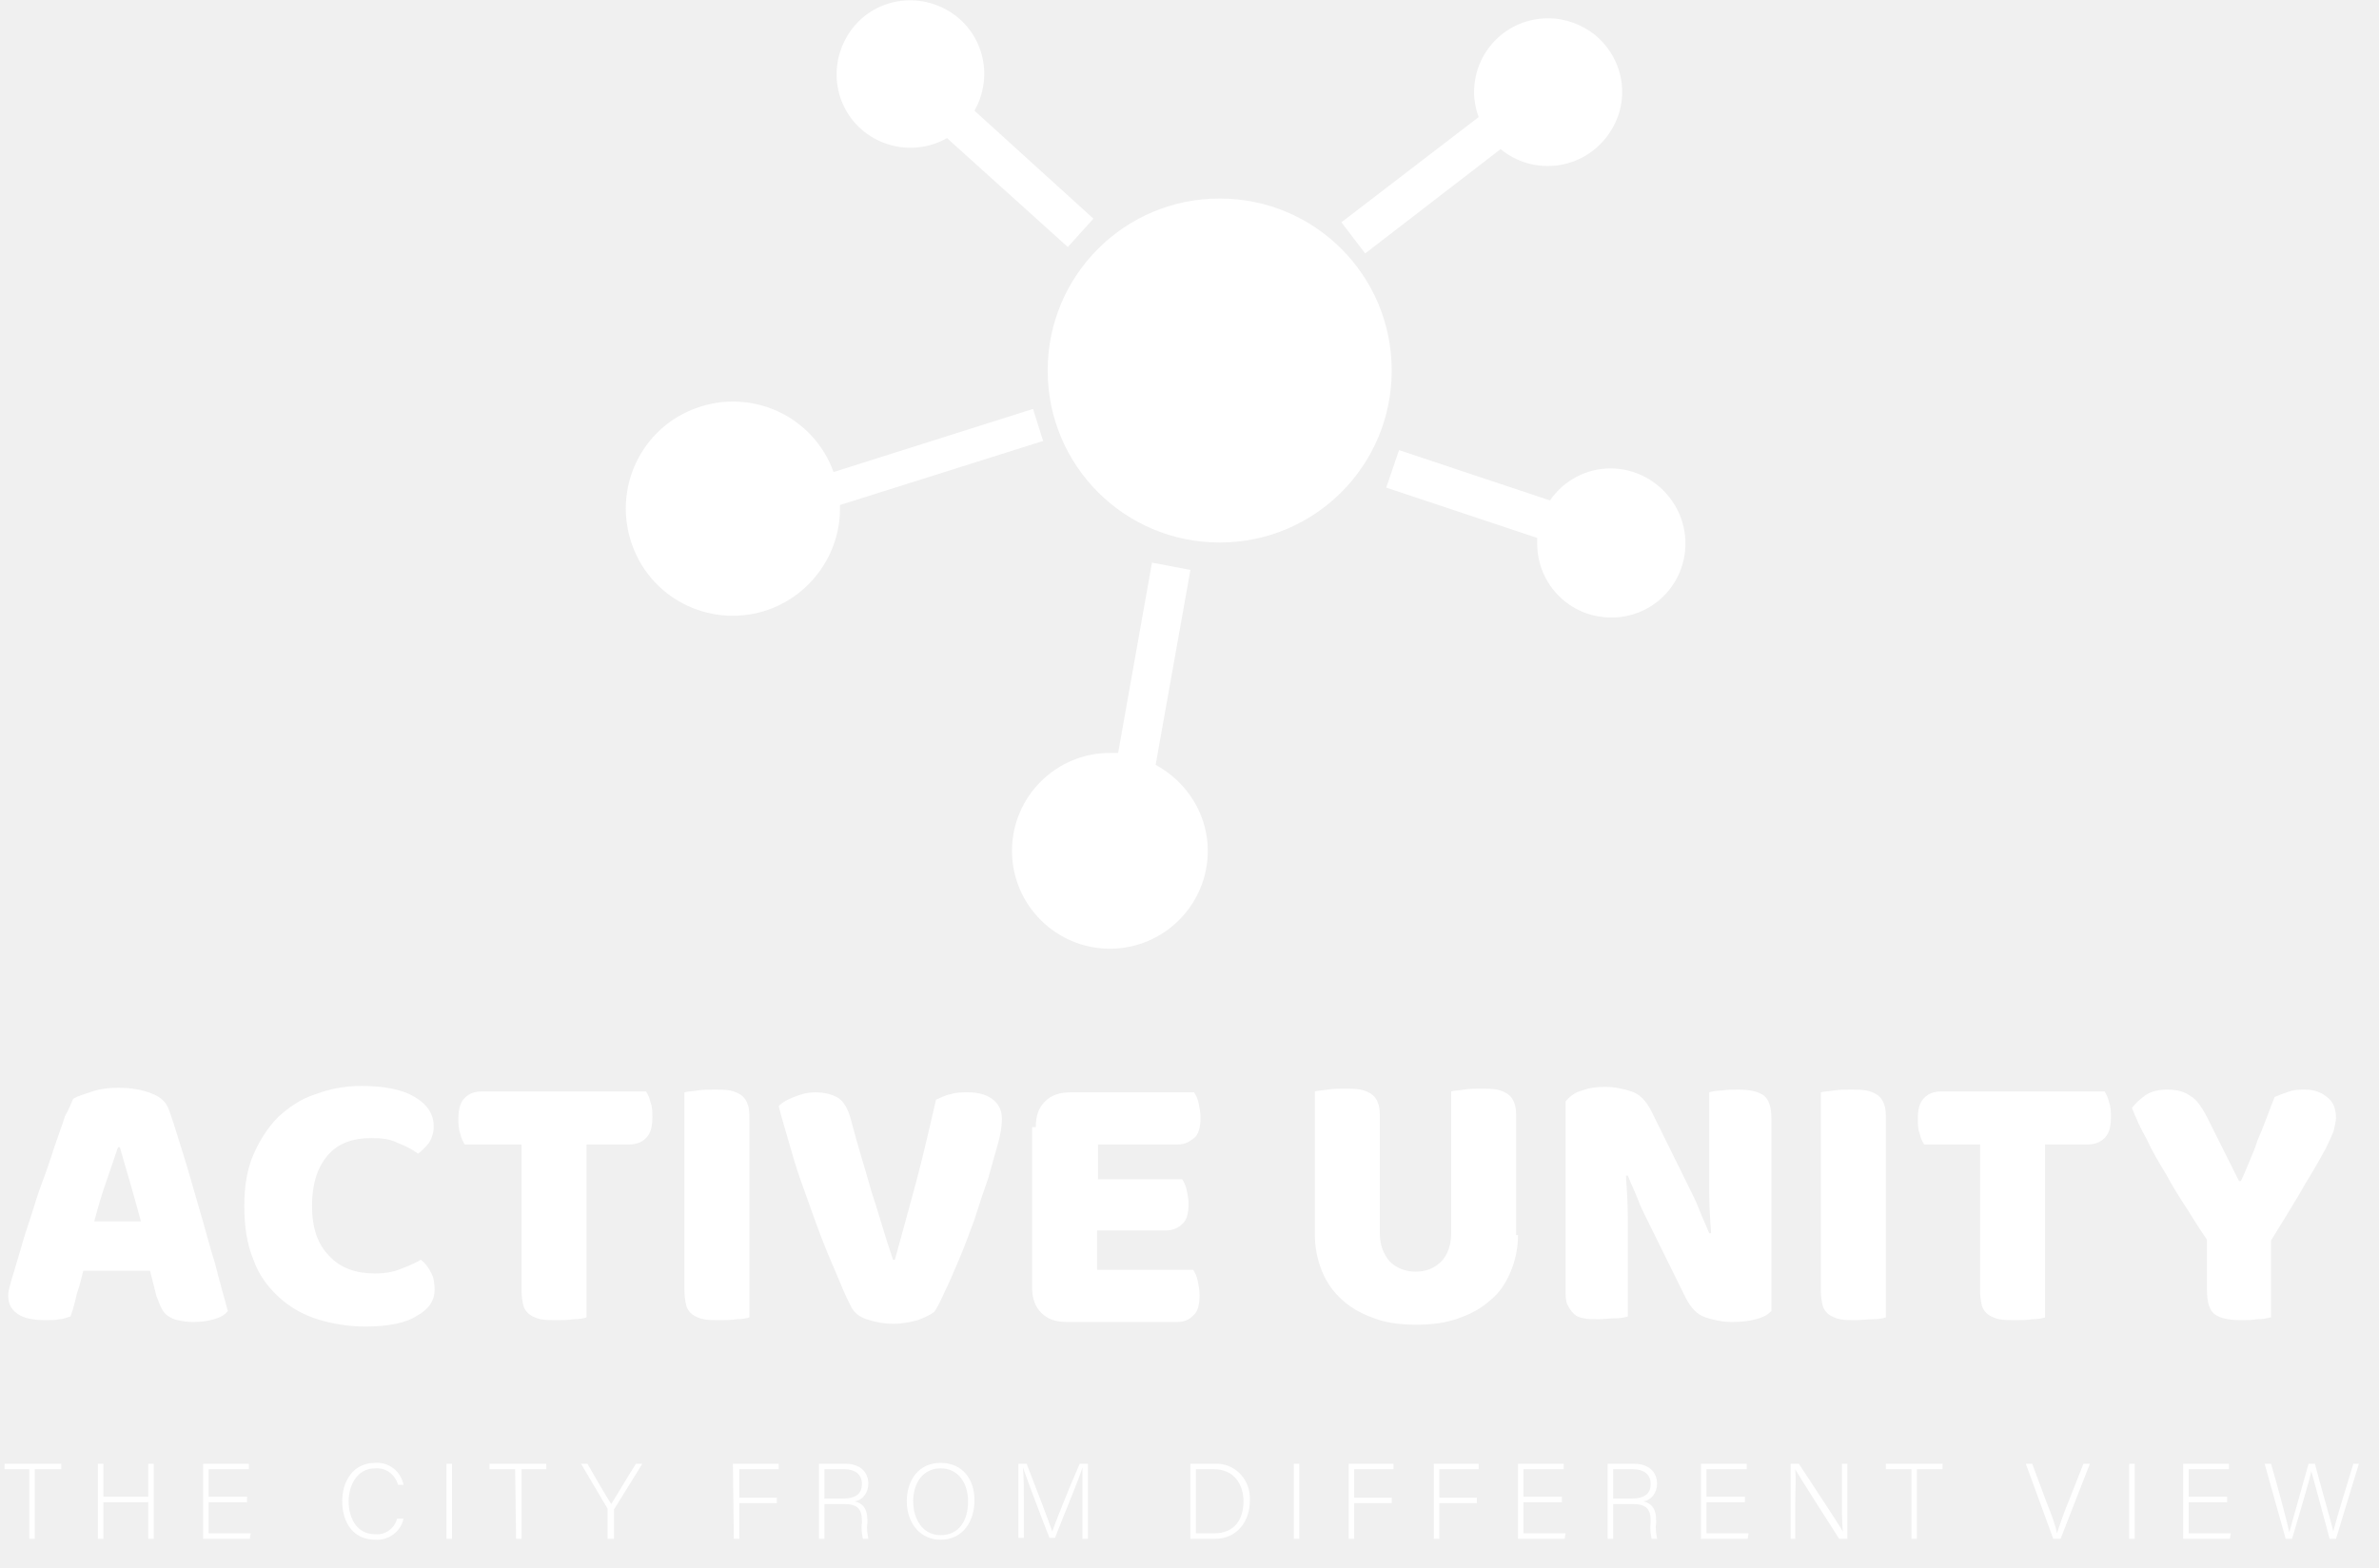
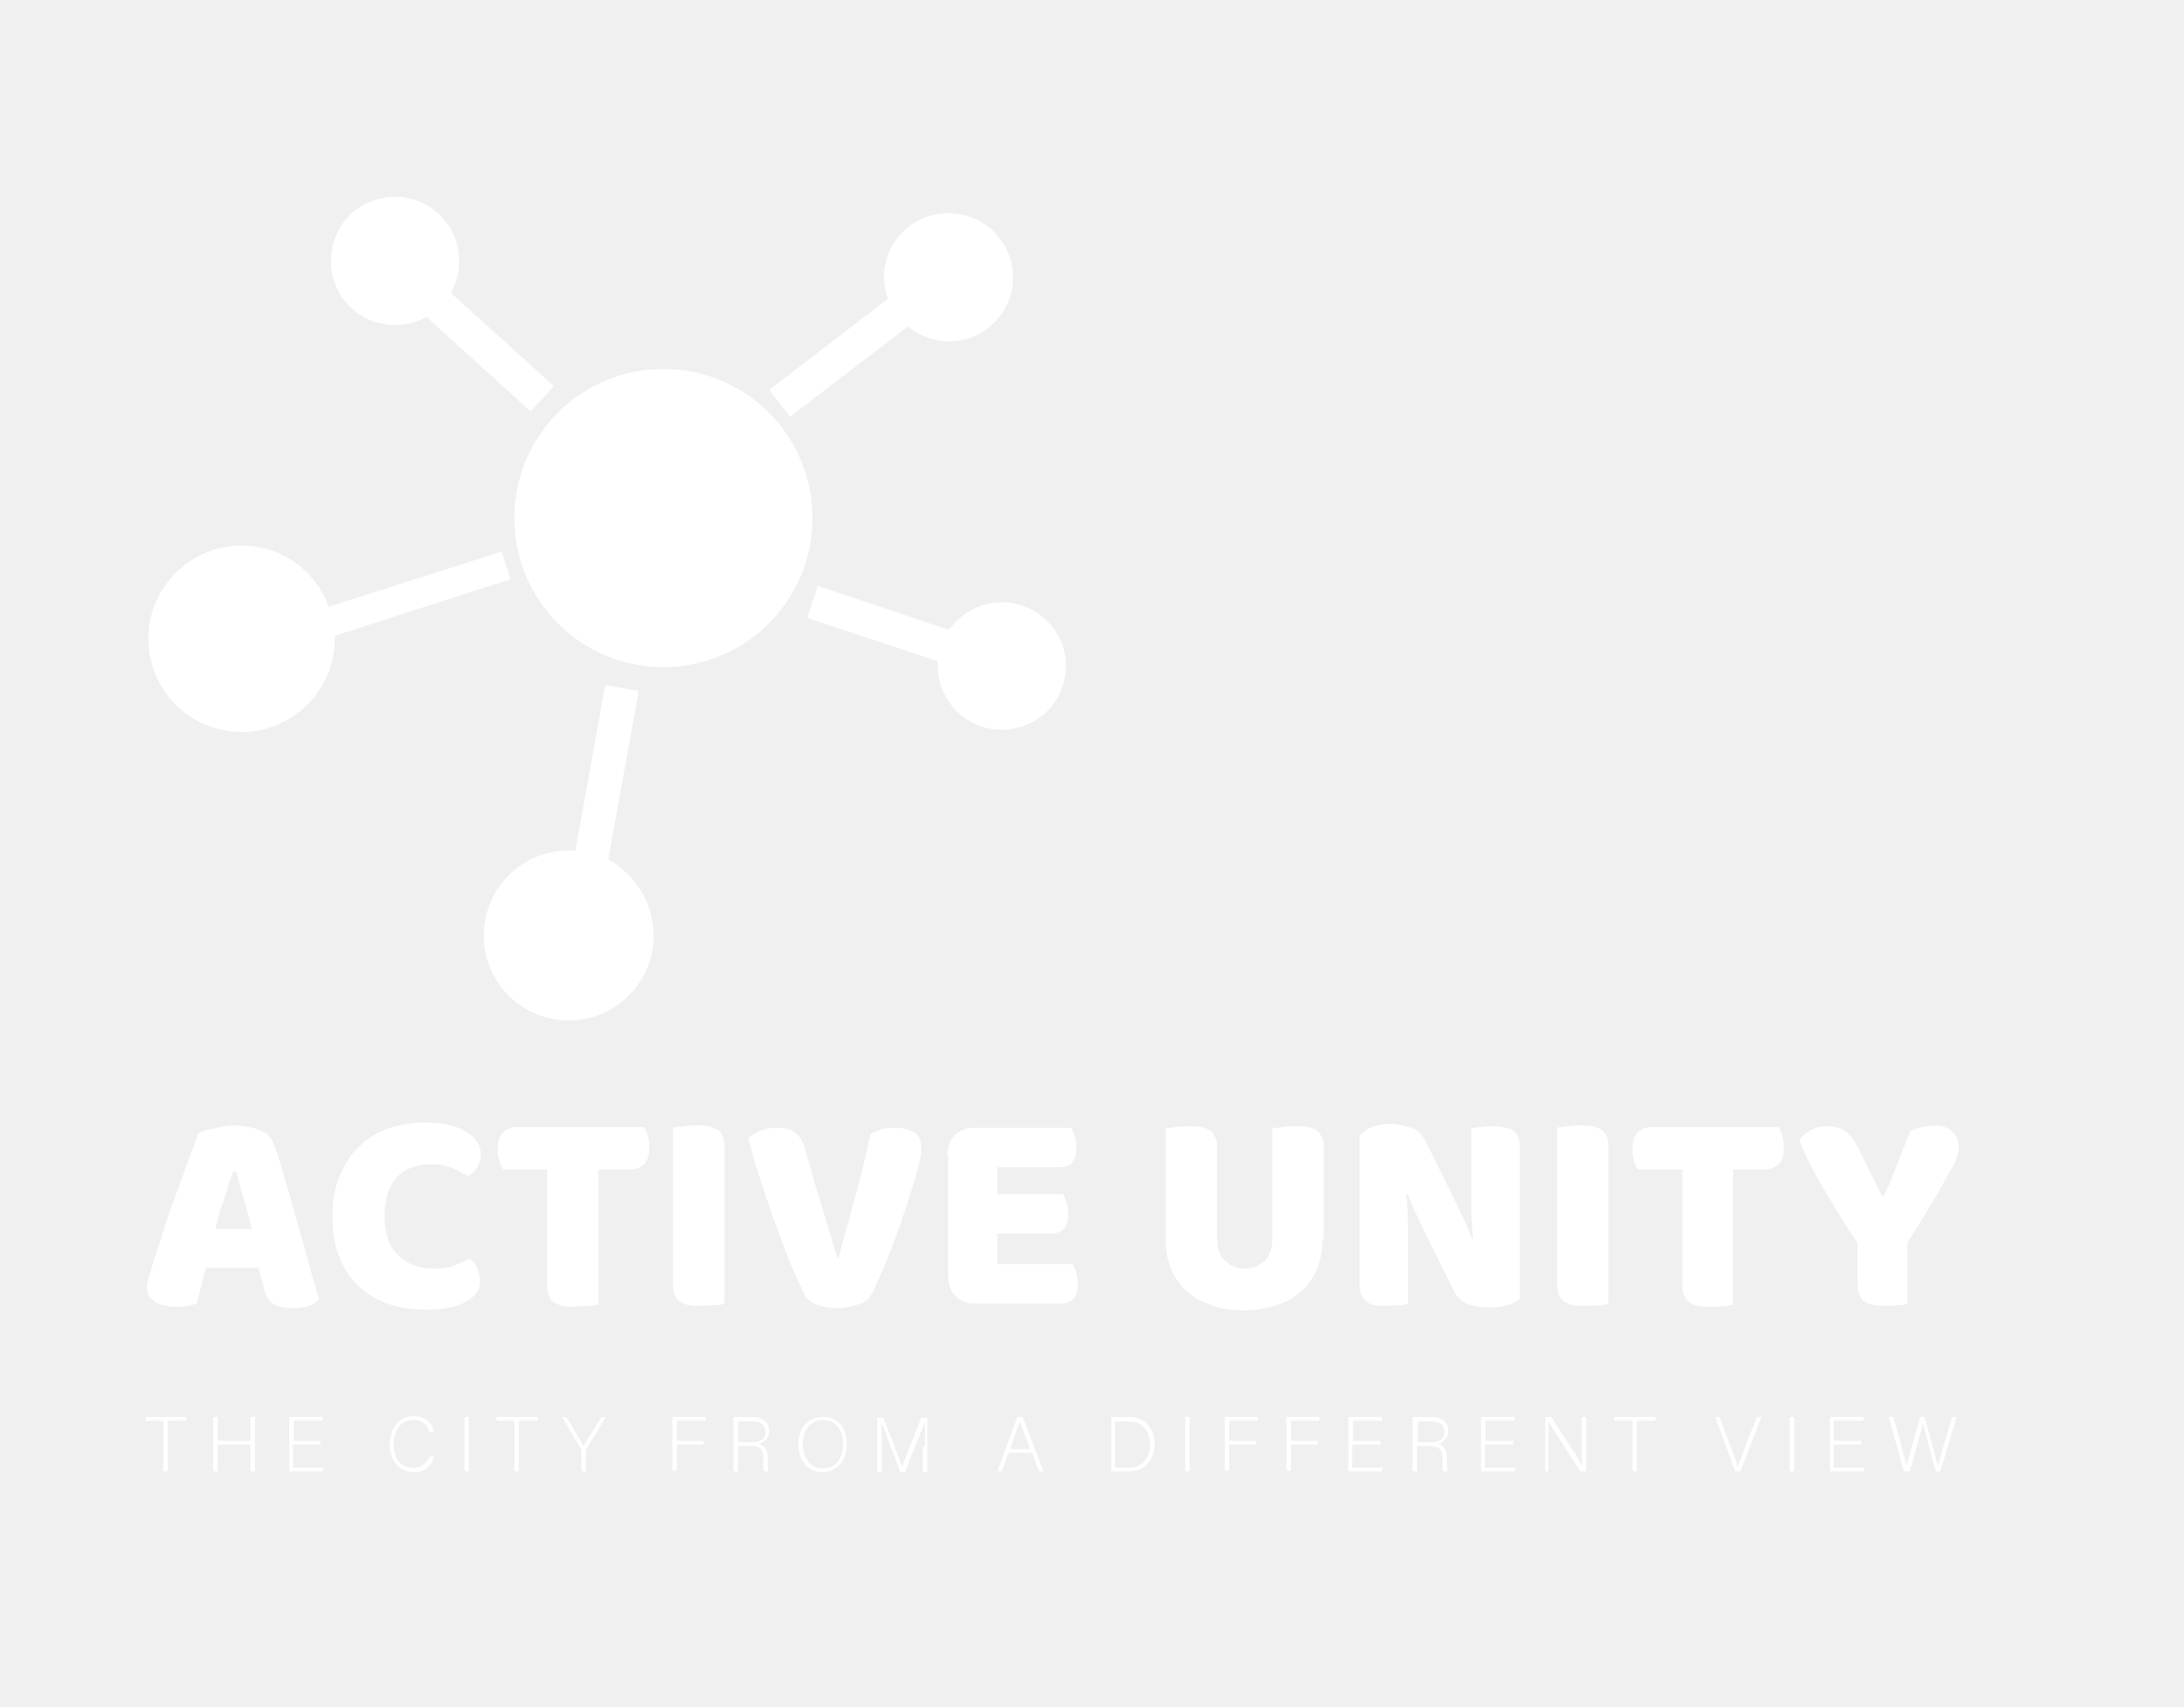
- <svg xmlns="http://www.w3.org/2000/svg" version="1.1" id="Group_3" x="0px" y="0px" viewBox="0 0 260 171.3" style="enable-background:new 0 0 260 171.3;" xml:space="preserve">
+ <svg xmlns="http://www.w3.org/2000/svg" version="1.1" id="Layer_1" x="0px" y="0px" viewBox="0 0 293 229" style="enable-background:new 0 0 293 229;" xml:space="preserve">
  <style type="text/css">
	.st0{fill:#FFFFFF;}
- 	.st1{enable-background:new    ;}
</style>
  <g>
-     <g id="Group_2">
-       <path id="Path_2" class="st0" d="M152.1,40.5c0,10.4-8.4,18.8-18.8,18.8s-18.8-8.4-18.8-18.8s8.4-18.8,18.8-18.8l0,0    C143.7,21.7,152.1,30.1,152.1,40.5" />
-       <path id="Path_3" class="st0" d="M176,51.2c-2.6,0-5.1,1.3-6.6,3.5l-16.5-5.5l-1.4,4.1l16.5,5.5c0,0.2,0,0.4,0,0.6    c0,4.5,3.6,8.1,8.1,8.1s8.1-3.6,8.1-8.1S180.5,51.2,176,51.2C176,51.2,176,51.2,176,51.2" />
-       <path id="Path_4" class="st0" d="M126.3,83.6l3.8-21.3l-4.2-0.8l-3.7,20.8c-0.3,0-0.6,0-0.9,0c-5.9,0-10.7,4.8-10.7,10.7    c0,5.9,4.8,10.7,10.7,10.7c5.9,0,10.7-4.8,10.7-10.7C132,89.1,129.8,85.5,126.3,83.6" />
-       <path id="Path_5" class="st0" d="M119.5,23.9l-13-11.8c2.2-3.9,0.9-8.8-3-11s-8.8-0.9-11,3s-0.9,8.8,3,11c2.5,1.4,5.5,1.4,8,0    l13.2,11.9L119.5,23.9z" />
-       <path id="Path_6" class="st0" d="M169.2,2c-4.5,0-8.1,3.6-8.1,8.1c0,0.9,0.2,1.9,0.5,2.7l-15,11.5l2.6,3.4l14.8-11.4    c3.4,2.8,8.5,2.4,11.4-1.1s2.4-8.5-1.1-11.4C172.9,2.7,171.1,2,169.2,2" />
-       <path id="Path_7" class="st0" d="M114,48.2l-1.1-3.5l-21.8,6.9c-2.2-6.1-8.9-9.2-15-7s-9.2,8.9-7,15s8.9,9.2,15,7    c4.6-1.7,7.7-6.1,7.7-11c0-0.1,0-0.3,0-0.4L114,48.2z" />
-       <g class="st1">
-         <path class="st0" d="M8,120.1c0.5-0.3,1.2-0.5,2.1-0.8s1.9-0.4,2.8-0.4c1.4,0,2.6,0.2,3.6,0.6c1.1,0.4,1.7,1,2,1.9     c0.5,1.4,1,3.1,1.6,5c0.6,1.9,1.1,3.8,1.7,5.8c0.6,2,1.1,4,1.7,5.9c0.5,2,1,3.7,1.4,5.2c-0.3,0.4-0.8,0.7-1.5,0.9     c-0.7,0.2-1.4,0.3-2.3,0.3c-0.7,0-1.2-0.1-1.7-0.2c-0.5-0.1-0.8-0.3-1.1-0.5c-0.3-0.2-0.5-0.5-0.7-0.9c-0.2-0.4-0.3-0.8-0.5-1.2     l-0.7-2.8H9.1c-0.2,0.8-0.4,1.7-0.7,2.5c-0.2,0.9-0.4,1.7-0.7,2.5c-0.4,0.1-0.8,0.3-1.2,0.3c-0.4,0.1-0.9,0.1-1.5,0.1     c-1.4,0-2.4-0.2-3.1-0.7s-1-1.1-1-2c0-0.4,0.1-0.8,0.2-1.1c0.1-0.4,0.2-0.8,0.4-1.4c0.2-0.7,0.5-1.7,0.8-2.7     c0.3-1.1,0.7-2.3,1.1-3.5c0.4-1.3,0.8-2.6,1.3-3.9c0.5-1.3,0.9-2.6,1.3-3.8c0.4-1.2,0.8-2.2,1.1-3.2C7.5,121.3,7.8,120.6,8,120.1     z M12.9,125.4c-0.4,1.1-0.8,2.4-1.3,3.8c-0.5,1.4-0.9,2.8-1.3,4.3h5.1c-0.4-1.5-0.8-2.9-1.2-4.3c-0.4-1.4-0.8-2.7-1.1-3.8H12.9z" />
-       </g>
-       <g class="st1">
-         <path class="st0" d="M40.6,124.4c-2.1,0-3.7,0.6-4.8,1.9c-1.1,1.3-1.7,3.1-1.7,5.5c0,2.4,0.6,4.2,1.9,5.5c1.2,1.3,2.9,1.9,5,1.9     c1.1,0,2.1-0.2,2.8-0.5c0.8-0.3,1.5-0.6,2.2-1c0.5,0.4,0.8,0.8,1.1,1.4c0.3,0.5,0.4,1.2,0.4,1.9c0,1.1-0.6,2.1-1.9,2.8     c-1.2,0.8-3.1,1.2-5.7,1.2c-1.8,0-3.6-0.3-5.2-0.8c-1.6-0.5-3-1.3-4.2-2.4c-1.2-1.1-2.2-2.4-2.8-4.1c-0.7-1.7-1-3.6-1-5.9     c0-2.1,0.3-4,1-5.6c0.7-1.6,1.6-3,2.7-4.1c1.2-1.1,2.5-2,4.1-2.5c1.6-0.6,3.2-0.9,5-0.9c2.5,0,4.5,0.4,5.8,1.2     c1.4,0.8,2.1,1.9,2.1,3.2c0,0.7-0.2,1.3-0.5,1.8c-0.4,0.5-0.8,0.9-1.2,1.2c-0.7-0.5-1.5-0.9-2.3-1.2     C42.6,124.5,41.7,124.4,40.6,124.4z" />
-       </g>
-       <g class="st1">
-         <path class="st0" d="M50.8,125.1c-0.2-0.3-0.4-0.7-0.5-1.2c-0.2-0.5-0.2-1.1-0.2-1.6c0-1.1,0.2-1.8,0.7-2.3     c0.5-0.5,1.1-0.7,1.9-0.7h17.9c0.2,0.3,0.4,0.7,0.5,1.2c0.2,0.5,0.2,1.1,0.2,1.6c0,1.1-0.2,1.8-0.7,2.3c-0.5,0.5-1.1,0.7-1.9,0.7     h-4.6V144c-0.3,0.1-0.8,0.2-1.4,0.2c-0.6,0.1-1.3,0.1-1.9,0.1c-0.6,0-1.2,0-1.7-0.1c-0.5-0.1-0.9-0.3-1.2-0.5     c-0.3-0.2-0.6-0.6-0.7-1s-0.2-1-0.2-1.7v-15.9H50.8z" />
-         <path class="st0" d="M81.9,144c-0.3,0.1-0.8,0.2-1.4,0.2c-0.6,0.1-1.3,0.1-1.9,0.1c-0.6,0-1.2,0-1.7-0.1     c-0.5-0.1-0.9-0.3-1.2-0.5s-0.6-0.6-0.7-1s-0.2-1-0.2-1.7v-21.6c0.3-0.1,0.8-0.1,1.4-0.2c0.7-0.1,1.3-0.1,1.9-0.1     c0.6,0,1.2,0,1.7,0.1c0.5,0.1,0.9,0.3,1.2,0.5c0.3,0.2,0.6,0.6,0.7,1c0.2,0.4,0.2,1,0.2,1.7V144z" />
-         <path class="st0" d="M102.1,143.4c-0.4,0.3-1,0.6-1.8,0.9c-0.8,0.2-1.7,0.4-2.6,0.4c-1.1,0-2.1-0.2-3-0.5s-1.4-0.8-1.7-1.4     c-0.3-0.6-0.7-1.4-1.1-2.4c-0.4-1-0.9-2.1-1.4-3.3c-0.5-1.2-1-2.5-1.5-3.9c-0.5-1.4-1-2.8-1.5-4.2c-0.5-1.4-0.9-2.8-1.3-4.2     c-0.4-1.4-0.8-2.7-1.1-3.9c0.4-0.4,0.9-0.7,1.7-1c0.7-0.3,1.5-0.5,2.3-0.5c1,0,1.8,0.2,2.5,0.6c0.6,0.4,1.1,1.2,1.4,2.4     c0.7,2.7,1.5,5.2,2.2,7.7c0.8,2.4,1.5,5,2.4,7.6h0.2c0.7-2.6,1.5-5.4,2.3-8.4c0.8-3,1.5-6.1,2.2-9.1c0.5-0.2,1-0.5,1.6-0.6     c0.6-0.2,1.2-0.2,1.9-0.2c1,0,1.9,0.2,2.6,0.7c0.7,0.5,1.1,1.2,1.1,2.2c0,0.6-0.1,1.5-0.4,2.6c-0.3,1.1-0.7,2.4-1.1,3.9     c-0.5,1.4-1,2.9-1.5,4.5c-0.6,1.6-1.1,3-1.7,4.4c-0.6,1.4-1.1,2.6-1.6,3.6C102.8,142.2,102.4,143,102.1,143.4z" />
-         <path class="st0" d="M113.2,123.2c0-1.2,0.3-2.1,1-2.8c0.7-0.7,1.6-1,2.8-1h13.5c0.2,0.3,0.4,0.7,0.5,1.2c0.1,0.5,0.2,1,0.2,1.6     c0,1-0.2,1.8-0.7,2.2c-0.5,0.4-1,0.7-1.8,0.7h-8.7v3.8h9.2c0.2,0.3,0.4,0.7,0.5,1.2c0.1,0.5,0.2,1,0.2,1.5c0,1-0.2,1.8-0.7,2.2     c-0.4,0.4-1,0.7-1.8,0.7h-7.5v4.3h10.5c0.2,0.3,0.4,0.7,0.5,1.2c0.1,0.5,0.2,1,0.2,1.6c0,1-0.2,1.8-0.7,2.2     c-0.5,0.5-1,0.7-1.8,0.7h-12c-1.2,0-2.1-0.3-2.8-1c-0.7-0.7-1-1.6-1-2.8V123.2z" />
-         <path class="st0" d="M165.9,135c0,1.5-0.3,2.8-0.8,4c-0.5,1.2-1.2,2.3-2.2,3.1c-1,0.9-2.1,1.5-3.5,2c-1.4,0.5-2.9,0.7-4.6,0.7     s-3.3-0.2-4.6-0.7c-1.4-0.5-2.5-1.1-3.5-2c-1-0.9-1.7-1.9-2.2-3.1c-0.5-1.2-0.8-2.6-0.8-4v-15.7c0.3-0.1,0.8-0.1,1.4-0.2     c0.7-0.1,1.3-0.1,1.9-0.1c0.6,0,1.2,0,1.7,0.1s0.9,0.3,1.2,0.5c0.3,0.2,0.6,0.6,0.7,1c0.2,0.4,0.2,1,0.2,1.7v12.5     c0,1.3,0.4,2.3,1.1,3.1c0.7,0.7,1.7,1.1,2.8,1.1c1.2,0,2.1-0.4,2.8-1.1c0.7-0.7,1.1-1.8,1.1-3.1v-15.5c0.3-0.1,0.8-0.1,1.4-0.2     s1.3-0.1,1.9-0.1c0.6,0,1.2,0,1.7,0.1s0.9,0.3,1.2,0.5c0.3,0.2,0.6,0.6,0.7,1c0.2,0.4,0.2,1,0.2,1.7V135z" />
-         <path class="st0" d="M193.6,143.3c-0.4,0.4-0.9,0.7-1.7,0.9c-0.7,0.2-1.6,0.3-2.6,0.3c-1,0-2-0.2-2.9-0.5c-0.9-0.3-1.6-1-2.2-2.2     l-4.1-8.3c-0.4-0.8-0.8-1.6-1.1-2.4c-0.3-0.8-0.7-1.6-1.1-2.6l-0.2,0c0.1,1.5,0.2,3,0.2,4.5c0,1.5,0,3,0,4.5v6.4     c-0.3,0.1-0.8,0.2-1.4,0.2s-1.2,0.1-1.8,0.1c-0.6,0-1.1,0-1.6-0.1s-0.8-0.2-1.1-0.5s-0.5-0.6-0.7-1s-0.2-1-0.2-1.7v-20.5     c0.4-0.5,1-1,1.8-1.2c0.8-0.3,1.6-0.4,2.5-0.4c1,0,2,0.2,2.9,0.5s1.6,1,2.2,2.2l4.1,8.3c0.4,0.8,0.8,1.6,1.1,2.4     c0.3,0.8,0.7,1.6,1.1,2.6l0.2,0c-0.1-1.5-0.2-3-0.2-4.4c0-1.5,0-3,0-4.4v-6.6c0.3-0.1,0.8-0.2,1.4-0.2c0.6-0.1,1.2-0.1,1.8-0.1     c1.2,0,2.1,0.2,2.7,0.6c0.6,0.4,0.9,1.3,0.9,2.6V143.3z" />
-         <path class="st0" d="M206.1,144c-0.3,0.1-0.8,0.2-1.4,0.2s-1.3,0.1-1.9,0.1s-1.2,0-1.7-0.1c-0.5-0.1-0.9-0.3-1.2-0.5     s-0.6-0.6-0.7-1s-0.2-1-0.2-1.7v-21.6c0.3-0.1,0.8-0.1,1.4-0.2s1.3-0.1,1.9-0.1c0.6,0,1.2,0,1.7,0.1c0.5,0.1,0.9,0.3,1.2,0.5     c0.3,0.2,0.6,0.6,0.7,1c0.2,0.4,0.2,1,0.2,1.7V144z" />
-       </g>
-       <g class="st1">
-         <path class="st0" d="M210.3,125.1c-0.2-0.3-0.4-0.7-0.5-1.2c-0.2-0.5-0.2-1.1-0.2-1.6c0-1.1,0.2-1.8,0.7-2.3     c0.5-0.5,1.1-0.7,1.9-0.7H230c0.2,0.3,0.4,0.7,0.5,1.2c0.2,0.5,0.2,1.1,0.2,1.6c0,1.1-0.2,1.8-0.7,2.3s-1.1,0.7-1.9,0.7h-4.6V144     c-0.3,0.1-0.8,0.2-1.4,0.2c-0.6,0.1-1.3,0.1-1.9,0.1c-0.6,0-1.2,0-1.7-0.1s-0.9-0.3-1.2-0.5s-0.6-0.6-0.7-1s-0.2-1-0.2-1.7v-15.9     H210.3z" />
-       </g>
-       <g class="st1">
-         <path class="st0" d="M248.1,144c-0.3,0.1-0.8,0.2-1.4,0.2c-0.6,0.1-1.2,0.1-1.8,0.1c-1.3,0-2.2-0.2-2.8-0.6     c-0.6-0.4-0.9-1.3-0.9-2.7v-5.5c-0.7-1-1.4-2.1-2.2-3.4c-0.8-1.2-1.6-2.5-2.3-3.8c-0.8-1.3-1.5-2.5-2.1-3.8     c-0.7-1.2-1.2-2.4-1.6-3.4c0.4-0.5,0.8-0.9,1.5-1.4c0.6-0.4,1.4-0.6,2.3-0.6c1.1,0,1.9,0.2,2.6,0.7c0.7,0.4,1.3,1.3,1.9,2.5     l3.4,6.8h0.2c0.4-0.8,0.7-1.6,1-2.3c0.3-0.7,0.6-1.4,0.8-2.1c0.3-0.7,0.6-1.4,0.9-2.2c0.3-0.8,0.6-1.6,1-2.6     c0.5-0.2,1-0.4,1.6-0.6s1.2-0.2,1.7-0.2c1,0,1.8,0.3,2.4,0.8c0.7,0.5,1,1.3,1,2.3c0,0.3-0.1,0.7-0.2,1.2s-0.5,1.2-0.9,2.1     c-0.5,0.9-1.2,2.2-2.2,3.8c-0.9,1.6-2.2,3.7-3.8,6.3V144z" />
-       </g>
-       <path id="Path_8" class="st0" d="M3.2,160.6H0.5V160h6.2v0.6H3.8v7.6H3.2V160.6z M10.7,160h0.6v3.6h4.9V160h0.6v8.2h-0.6v-4h-4.9    v4h-0.6V160z M27,164.2h-4.2v3.4h4.6l-0.1,0.6h-5.1V160h5v0.6h-4.4v3H27V164.2z M44.1,166c-0.3,1.4-1.6,2.4-3.1,2.3    c-2.4,0-3.6-1.9-3.6-4.2c0-2.2,1.2-4.2,3.6-4.2c1.5-0.1,2.8,0.9,3.1,2.4h-0.6c-0.3-1.1-1.3-1.9-2.5-1.8c-2,0-2.9,1.9-2.9,3.6    s0.8,3.6,2.9,3.6c1.1,0.1,2.1-0.6,2.4-1.7L44.1,166z M49.4,160v8.2h-0.6V160H49.4z M56.3,160.6h-2.8V160h6.2v0.6H57v7.6h-0.6    L56.3,160.6z M66.4,168.2v-3.1c0-0.1,0-0.1,0-0.2l-2.9-4.9h0.7c0.8,1.4,2.2,3.8,2.6,4.4c0.4-0.6,1.8-3,2.7-4.4h0.7l-3.1,5    c0,0.1,0,0.1,0,0.2v3L66.4,168.2z M80.1,160h5v0.6h-4.3v3.1h4.1v0.6h-4.1v3.9h-0.6L80.1,160z M90.1,164.4v3.8h-0.6V160h2.9    c1.6,0,2.5,0.9,2.5,2.2c0,0.9-0.6,1.8-1.5,1.9c0.8,0.2,1.4,0.7,1.4,2.1v0.3c-0.1,0.6,0,1.1,0.1,1.7h-0.6c-0.1-0.6-0.2-1.1-0.1-1.7    v-0.2c0-1.3-0.4-1.9-2-1.9L90.1,164.4z M90.1,163.8h2c1.4,0,2.1-0.5,2.1-1.6c0-1-0.7-1.6-1.9-1.6h-2.2L90.1,163.8z M106.5,164    c0,2.2-1.2,4.3-3.7,4.3c-2.3,0-3.7-1.9-3.7-4.2c0-2.3,1.3-4.2,3.7-4.2C105.2,159.9,106.5,161.7,106.5,164L106.5,164z M99.8,164.1    c0,1.9,1,3.7,3,3.7c2.1,0,3-1.7,3-3.7c0-1.9-1-3.6-3-3.6C100.8,160.5,99.8,162.2,99.8,164.1L99.8,164.1z M118.3,164.4    c0-1.6,0-3.1,0-4h0c-0.3,1.1-2,5.1-3,7.7h-0.6c-0.8-2-2.5-6.5-2.9-7.7h0c0.1,0.9,0.1,2.8,0.1,4.2v3.5h-0.6V160h0.9    c1.1,2.8,2.5,6.5,2.8,7.4h0c0.2-0.6,1.8-4.7,3-7.4h0.9v8.2h-0.6L118.3,164.4z M130.1,160h2.7c2-0.1,3.7,1.5,3.8,3.6    c0,0.1,0,0.3,0,0.4c0,2.4-1.5,4.2-3.8,4.2h-2.7L130.1,160z M130.7,167.6h2c2.2,0,3.2-1.5,3.2-3.5c0-1.8-1-3.5-3.2-3.5h-2V167.6z     M142,160v8.2h-0.6V160H142z M147.3,160h5v0.6h-4.3v3.1h4.1v0.6h-4.1v3.9h-0.6V160z M156.6,160h5v0.6h-4.3v3.1h4.1v0.6h-4.1v3.9    h-0.6V160z M170.7,164.2h-4.2v3.4h4.6l-0.1,0.6h-5.1V160h5v0.6h-4.4v3h4.2L170.7,164.2z M176.3,164.4v3.8h-0.6V160h2.9    c1.6,0,2.5,0.9,2.5,2.2c0,0.9-0.6,1.8-1.5,1.9c0.8,0.2,1.4,0.7,1.4,2.1v0.3c-0.1,0.6,0,1.1,0.1,1.7h-0.6c-0.1-0.6-0.2-1.1-0.1-1.7    v-0.2c0-1.3-0.4-1.9-2-1.9L176.3,164.4z M176.3,163.8h2c1.4,0,2.1-0.5,2.1-1.6c0-1-0.7-1.6-1.9-1.6h-2.2L176.3,163.8z     M190.7,164.2h-4.2v3.4h4.6l-0.1,0.6h-5.1V160h5v0.6h-4.4v3h4.2L190.7,164.2z M195.7,168.2V160h0.9c1.3,2,4.3,6.5,4.8,7.4h0    c-0.1-1.2-0.1-2.4-0.1-3.7V160h0.6v8.2h-0.9c-1.2-1.9-4.3-6.7-4.8-7.6h0c0.1,1.1,0,2.3,0,3.8v3.8L195.7,168.2z M208.9,160.6h-2.8    V160h6.2v0.6h-2.8v7.6h-0.6L208.9,160.6z M224.4,168.2l-3-8.2h0.7l1.6,4.3c0.5,1.2,1,2.6,1.1,3.3h0c0.2-0.6,0.7-2.1,1.2-3.3    l1.7-4.3h0.7l-3.2,8.2L224.4,168.2z M233.3,160v8.2h-0.6V160H233.3z M243.4,164.2h-4.2v3.4h4.6l-0.1,0.6h-5.1V160h5v0.6h-4.4v3    h4.2L243.4,164.2z M249.8,168.2l-2.3-8.2h0.7c0.6,2,1.8,6.5,2,7.5h0c0.2-0.8,1.5-5.3,2.1-7.5h0.7c0.5,2,1.9,6.8,2,7.4h0    c0.3-1.2,1.6-5.5,2.2-7.4h0.6l-2.5,8.2h-0.7c-0.5-1.9-1.8-6.7-2-7.4h0c-0.2,1.1-1.5,5.3-2.1,7.4H249.8z" />
-     </g>
+     <circle class="st0" cx="89" cy="69.5" r="20" />
+     <path class="st0" d="M134.4,80.8c-2.9,0-5.5,1.5-7.1,3.7l-17.6-5.9l-1.4,4.3l17.5,5.8c0,0.2,0,0.4,0,0.6c0,4.7,3.8,8.6,8.6,8.6   s8.6-3.8,8.6-8.6C143,84.7,139.2,80.8,134.4,80.8z" />
+     <path class="st0" d="M81.6,115.3l4.1-22.6l-4.5-0.8l-4,22.2c-0.3,0-0.6,0-0.9,0c-6.3,0-11.4,5.1-11.4,11.4s5.1,11.4,11.4,11.4   s11.4-5.1,11.4-11.4C87.6,121,85.2,117.3,81.6,115.3z" />
+     <path class="st0" d="M74.3,51.8L60.5,39.3c0.7-1.3,1.1-2.7,1.1-4.3c0-4.7-3.8-8.6-8.6-8.6s-8.6,3.8-8.6,8.6s3.8,8.6,8.6,8.6   c1.5,0,3-0.4,4.2-1.1l14,12.7L74.3,51.8z" />
+     <path class="st0" d="M127.2,28.6c-4.7,0-8.6,3.8-8.6,8.6c0,1,0.2,2,0.5,2.9l-15.9,12.2l2.8,3.6l15.8-12.1c1.5,1.2,3.4,2,5.5,2   c4.7,0,8.6-3.8,8.6-8.6S132,28.6,127.2,28.6z" />
+     <path class="st0" d="M68.5,77.7L67.3,74l-23.2,7.4c-1.7-4.8-6.3-8.2-11.7-8.2c-6.9,0-12.5,5.6-12.5,12.5c0,6.9,5.6,12.5,12.5,12.5   s12.5-5.6,12.5-12.5c0-0.1,0-0.3,0-0.4L68.5,77.7z" />
+   </g>
+   <g>
+     <path class="st0" d="M26.6,152.1c0.4-0.3,1.1-0.5,2-0.7c0.9-0.2,1.8-0.4,2.7-0.4c1.3,0,2.5,0.2,3.5,0.6c1,0.4,1.6,1,1.9,1.8   c0.5,1.4,1,2.9,1.5,4.7c0.5,1.8,1.1,3.7,1.6,5.6c0.5,1.9,1.1,3.8,1.6,5.7c0.5,1.9,1,3.5,1.4,4.9c-0.3,0.4-0.8,0.7-1.4,0.9   c-0.6,0.2-1.4,0.3-2.2,0.3c-0.6,0-1.2-0.1-1.6-0.2c-0.4-0.1-0.8-0.3-1.1-0.5c-0.3-0.2-0.5-0.5-0.7-0.8c-0.2-0.3-0.3-0.7-0.4-1.2   l-0.7-2.7h-7.1c-0.2,0.8-0.4,1.6-0.6,2.4c-0.2,0.8-0.4,1.6-0.6,2.4c-0.4,0.1-0.8,0.2-1.2,0.3c-0.4,0.1-0.9,0.1-1.5,0.1   c-1.3,0-2.3-0.2-3-0.7c-0.6-0.5-1-1.1-1-1.9c0-0.4,0.1-0.7,0.2-1.1c0.1-0.4,0.2-0.8,0.4-1.3c0.2-0.7,0.4-1.6,0.8-2.6   c0.3-1,0.7-2.2,1.1-3.4s0.8-2.5,1.3-3.7c0.4-1.3,0.9-2.5,1.3-3.6c0.4-1.1,0.7-2.1,1.1-3C26.2,153.2,26.4,152.6,26.6,152.1z    M31.3,157.1c-0.4,1.1-0.8,2.3-1.2,3.7c-0.5,1.3-0.9,2.7-1.2,4.1h4.9c-0.4-1.4-0.7-2.8-1.1-4.1c-0.4-1.3-0.7-2.5-1-3.6H31.3z" />
+     <path class="st0" d="M57.8,156.2c-2,0-3.5,0.6-4.6,1.8c-1.1,1.2-1.6,3-1.6,5.2c0,2.3,0.6,4,1.8,5.2c1.2,1.2,2.8,1.8,4.8,1.8   c1.1,0,2-0.1,2.7-0.4c0.7-0.3,1.5-0.6,2.1-1c0.4,0.4,0.8,0.8,1,1.3c0.2,0.5,0.4,1.1,0.4,1.8c0,1.1-0.6,2-1.8,2.7   c-1.2,0.7-3,1.1-5.4,1.1c-1.7,0-3.4-0.2-4.9-0.7c-1.5-0.5-2.9-1.3-4-2.3c-1.1-1-2.1-2.3-2.7-3.9c-0.7-1.6-1-3.5-1-5.7   c0-2,0.3-3.8,1-5.4s1.5-2.9,2.6-3.9c1.1-1.1,2.4-1.9,3.9-2.4c1.5-0.5,3.1-0.8,4.8-0.8c2.4,0,4.3,0.4,5.6,1.2c1.3,0.8,2,1.8,2,3   c0,0.7-0.2,1.3-0.5,1.8c-0.3,0.5-0.7,0.9-1.2,1.2c-0.7-0.4-1.4-0.8-2.2-1.1C59.7,156.3,58.8,156.2,57.8,156.2z" />
+     <path class="st0" d="M67.5,156.9c-0.2-0.3-0.4-0.7-0.5-1.2c-0.2-0.5-0.2-1-0.2-1.6c0-1,0.2-1.7,0.7-2.2c0.5-0.4,1-0.7,1.8-0.7h17.1   c0.2,0.3,0.4,0.7,0.5,1.2c0.2,0.5,0.2,1,0.2,1.6c0,1-0.2,1.7-0.7,2.2c-0.5,0.4-1.1,0.7-1.8,0.7h-4.3v18.1c-0.3,0.1-0.7,0.2-1.4,0.2   s-1.2,0.1-1.8,0.1c-0.6,0-1.1,0-1.6-0.1c-0.5-0.1-0.8-0.3-1.2-0.5s-0.5-0.6-0.7-1c-0.2-0.4-0.2-1-0.2-1.6v-15.2H67.5z" />
+     <path class="st0" d="M97.2,174.9c-0.3,0.1-0.7,0.2-1.4,0.2s-1.2,0.1-1.8,0.1c-0.6,0-1.1,0-1.6-0.1c-0.5-0.1-0.8-0.3-1.2-0.5   s-0.5-0.6-0.7-1c-0.2-0.4-0.2-1-0.2-1.6v-20.7c0.3-0.1,0.7-0.1,1.4-0.2s1.2-0.1,1.8-0.1c0.6,0,1.1,0,1.6,0.1   c0.5,0.1,0.8,0.3,1.2,0.5s0.5,0.6,0.7,1c0.2,0.4,0.2,1,0.2,1.6V174.9z" />
+     <path class="st0" d="M116.5,174.3c-0.4,0.3-0.9,0.6-1.7,0.8c-0.8,0.2-1.6,0.4-2.5,0.4c-1.1,0-2-0.2-2.8-0.5   c-0.8-0.3-1.3-0.8-1.6-1.4c-0.3-0.6-0.6-1.4-1.1-2.3c-0.4-1-0.9-2-1.3-3.2c-0.5-1.2-0.9-2.4-1.4-3.7c-0.5-1.3-0.9-2.7-1.4-4   c-0.4-1.4-0.9-2.7-1.3-4c-0.4-1.3-0.7-2.5-1-3.7c0.4-0.4,0.9-0.7,1.6-1c0.7-0.3,1.4-0.4,2.2-0.4c1,0,1.8,0.2,2.4,0.6   c0.6,0.4,1.1,1.2,1.4,2.2c0.7,2.6,1.4,5,2.1,7.3c0.7,2.3,1.5,4.8,2.2,7.3h0.2c0.7-2.5,1.4-5.1,2.2-8s1.5-5.8,2.1-8.6   c0.5-0.2,1-0.4,1.5-0.6c0.5-0.2,1.1-0.2,1.8-0.2c1,0,1.8,0.2,2.5,0.6c0.7,0.4,1,1.1,1,2.1c0,0.6-0.1,1.4-0.4,2.5   c-0.3,1.1-0.6,2.3-1.1,3.7c-0.4,1.4-0.9,2.8-1.4,4.3c-0.5,1.5-1.1,2.9-1.6,4.2c-0.5,1.3-1,2.5-1.5,3.5   C117.2,173.2,116.8,173.9,116.5,174.3z" />
+     <path class="st0" d="M127.1,155c0-1.1,0.3-2,1-2.7c0.7-0.7,1.5-1,2.7-1h12.9c0.2,0.3,0.3,0.7,0.5,1.1c0.1,0.5,0.2,1,0.2,1.5   c0,1-0.2,1.7-0.6,2.1c-0.4,0.4-1,0.6-1.7,0.6h-8.3v3.6h8.8c0.2,0.3,0.3,0.7,0.5,1.1c0.1,0.5,0.2,0.9,0.2,1.5c0,1-0.2,1.7-0.6,2.1   c-0.4,0.4-1,0.6-1.7,0.6h-7.2v4.1h10.1c0.2,0.3,0.3,0.7,0.5,1.1c0.1,0.5,0.2,1,0.2,1.5c0,1-0.2,1.7-0.6,2.1c-0.4,0.4-1,0.6-1.7,0.6   h-11.4c-1.1,0-2-0.3-2.7-1c-0.7-0.7-1-1.5-1-2.7V155z" />
+     <path class="st0" d="M177.4,166.3c0,1.4-0.2,2.7-0.7,3.9c-0.5,1.2-1.2,2.2-2.1,3c-0.9,0.8-2,1.5-3.3,1.9c-1.3,0.4-2.8,0.7-4.4,0.7   c-1.6,0-3.1-0.2-4.4-0.7c-1.3-0.4-2.4-1.1-3.3-1.9c-0.9-0.8-1.6-1.8-2.1-3c-0.5-1.2-0.7-2.4-0.7-3.9v-14.9c0.3-0.1,0.7-0.1,1.4-0.2   s1.2-0.1,1.8-0.1c0.6,0,1.1,0,1.6,0.1s0.8,0.3,1.2,0.5c0.3,0.2,0.5,0.6,0.7,1c0.2,0.4,0.2,1,0.2,1.6v11.9c0,1.3,0.3,2.2,1,2.9   s1.6,1.1,2.7,1.1c1.1,0,2-0.4,2.7-1.1c0.7-0.7,1-1.7,1-2.9v-14.8c0.3-0.1,0.7-0.1,1.4-0.2s1.2-0.1,1.8-0.1c0.6,0,1.1,0,1.6,0.1   c0.5,0.1,0.8,0.3,1.2,0.5c0.3,0.2,0.5,0.6,0.7,1c0.2,0.4,0.2,1,0.2,1.6V166.3z" />
+     <path class="st0" d="M203.8,174.3c-0.4,0.4-0.9,0.6-1.6,0.8c-0.7,0.2-1.5,0.3-2.5,0.3s-1.9-0.1-2.7-0.4c-0.9-0.3-1.6-1-2.1-2.1   L191,165c-0.4-0.8-0.7-1.6-1.1-2.3c-0.3-0.7-0.7-1.5-1-2.5l-0.2,0c0.1,1.4,0.2,2.8,0.2,4.3c0,1.5,0,2.9,0,4.3v6.1   c-0.3,0.1-0.7,0.2-1.3,0.2s-1.2,0.1-1.7,0.1c-0.6,0-1.1,0-1.5-0.1s-0.8-0.2-1.1-0.5c-0.3-0.2-0.5-0.6-0.7-1   c-0.2-0.4-0.2-0.9-0.2-1.6v-19.6c0.4-0.5,0.9-0.9,1.7-1.2c0.8-0.3,1.6-0.4,2.4-0.4c1,0,1.9,0.2,2.8,0.5c0.9,0.3,1.6,1,2.1,2.1   l3.9,7.9c0.4,0.8,0.7,1.6,1.1,2.3c0.3,0.7,0.7,1.5,1,2.5l0.2,0c-0.1-1.4-0.2-2.8-0.2-4.2c0-1.4,0-2.8,0-4.2v-6.3   c0.3-0.1,0.7-0.2,1.3-0.2c0.6-0.1,1.2-0.1,1.7-0.1c1.1,0,2,0.2,2.6,0.6c0.6,0.4,0.9,1.2,0.9,2.5V174.3z" />
+     <path class="st0" d="M215.7,174.9c-0.3,0.1-0.7,0.2-1.3,0.2c-0.6,0.1-1.2,0.1-1.8,0.1c-0.6,0-1.1,0-1.6-0.1s-0.8-0.3-1.2-0.5   c-0.3-0.2-0.5-0.6-0.7-1c-0.2-0.4-0.2-1-0.2-1.6v-20.7c0.3-0.1,0.7-0.1,1.4-0.2s1.2-0.1,1.8-0.1c0.6,0,1.1,0,1.6,0.1   s0.8,0.3,1.2,0.5c0.3,0.2,0.5,0.6,0.7,1c0.2,0.4,0.2,1,0.2,1.6V174.9z" />
+     <path class="st0" d="M219.7,156.9c-0.2-0.3-0.4-0.7-0.5-1.2c-0.2-0.5-0.2-1-0.2-1.6c0-1,0.2-1.7,0.7-2.2c0.5-0.4,1-0.7,1.8-0.7   h17.1c0.2,0.3,0.4,0.7,0.5,1.2c0.2,0.5,0.2,1,0.2,1.6c0,1-0.2,1.7-0.7,2.2c-0.5,0.4-1,0.7-1.8,0.7h-4.3v18.1   c-0.3,0.1-0.7,0.2-1.3,0.2c-0.6,0.1-1.2,0.1-1.8,0.1s-1.1,0-1.6-0.1c-0.5-0.1-0.8-0.3-1.2-0.5c-0.3-0.2-0.5-0.6-0.7-1   s-0.2-1-0.2-1.6v-15.2H219.7z" />
+     <path class="st0" d="M255.9,174.9c-0.3,0.1-0.7,0.2-1.3,0.2c-0.6,0.1-1.2,0.1-1.8,0.1c-1.2,0-2.1-0.2-2.7-0.6   c-0.6-0.4-0.9-1.3-0.9-2.6v-5.3c-0.7-1-1.4-2-2.1-3.2c-0.8-1.2-1.5-2.4-2.2-3.6s-1.4-2.4-2-3.6c-0.6-1.2-1.1-2.3-1.5-3.3   c0.3-0.5,0.8-0.9,1.4-1.3s1.3-0.6,2.2-0.6c1,0,1.8,0.2,2.5,0.6c0.6,0.4,1.2,1.2,1.8,2.3l3.2,6.5h0.2c0.4-0.8,0.7-1.5,1-2.2   s0.5-1.3,0.8-2s0.5-1.4,0.8-2.1c0.3-0.7,0.6-1.5,1-2.5c0.5-0.2,1-0.4,1.6-0.5c0.6-0.1,1.1-0.2,1.6-0.2c0.9,0,1.7,0.2,2.3,0.7   c0.6,0.5,1,1.2,1,2.2c0,0.3-0.1,0.7-0.2,1.1c-0.1,0.4-0.4,1.1-0.9,2c-0.5,0.9-1.2,2.1-2.1,3.7c-0.9,1.5-2.1,3.5-3.7,6V174.9z" />
+   </g>
+   <g>
+     <path class="st0" d="M21.9,190.6h-2.4v-0.5h5.5v0.5h-2.5v6.8h-0.6V190.6z" />
+     <path class="st0" d="M28.6,190.1h0.6v3.2h4.4v-3.2h0.6v7.3h-0.6v-3.6h-4.4v3.6h-0.6V190.1z" />
+     <path class="st0" d="M43,193.8h-3.7v3.1h4.1l-0.1,0.5h-4.5v-7.3h4.5v0.5h-3.9v2.7H43V193.8z" />
+     <path class="st0" d="M58.2,195.5c-0.3,1.2-1.2,2-2.7,2c-2.1,0-3.2-1.7-3.2-3.7c0-2,1.1-3.8,3.2-3.8c1.6,0,2.5,0.9,2.7,2.1h-0.6   c-0.3-0.9-0.9-1.6-2.2-1.6c-1.8,0-2.6,1.7-2.6,3.2c0,1.6,0.7,3.2,2.6,3.2c1.2,0,1.8-0.6,2.2-1.5H58.2z" />
+     <path class="st0" d="M62.9,190.1v7.3h-0.6v-7.3H62.9z" />
+     <path class="st0" d="M69,190.6h-2.4v-0.5h5.5v0.5h-2.5v6.8H69V190.6z" />
+     <path class="st0" d="M78,197.4v-2.7c0-0.1,0-0.1,0-0.2l-2.6-4.4H76c0.7,1.2,2,3.4,2.3,3.9c0.3-0.5,1.6-2.7,2.4-3.9h0.6l-2.7,4.4   c0,0,0,0.1,0,0.2v2.7H78z" />
+     <path class="st0" d="M90.2,190.1h4.4v0.5h-3.8v2.7h3.6v0.5h-3.6v3.5h-0.6V190.1z" />
+     <path class="st0" d="M99,194v3.4h-0.6v-7.3h2.6c1.4,0,2.2,0.8,2.2,1.9c0,0.9-0.6,1.5-1.4,1.7c0.7,0.2,1.2,0.7,1.2,1.9v0.3   c0,0.5,0,1.2,0.1,1.5h-0.6c-0.1-0.3-0.1-0.9-0.1-1.5v-0.2c0-1.2-0.4-1.7-1.7-1.7H99z M99,193.5h1.8c1.3,0,1.9-0.5,1.9-1.4   c0-0.9-0.6-1.4-1.7-1.4H99V193.5z" />
+     <path class="st0" d="M113.6,193.7c0,2-1.1,3.8-3.3,3.8c-2,0-3.2-1.7-3.2-3.7c0-2.1,1.2-3.7,3.3-3.7   C112.4,190,113.6,191.6,113.6,193.7z M107.7,193.7c0,1.7,0.9,3.3,2.7,3.3c1.9,0,2.7-1.5,2.7-3.3c0-1.7-0.9-3.2-2.6-3.2   C108.5,190.5,107.7,192.1,107.7,193.7z" />
+     <path class="st0" d="M124.1,194.1c0-1.4,0-2.8,0-3.5h0c-0.3,1-1.8,4.6-2.7,6.9h-0.6c-0.7-1.8-2.2-5.8-2.6-6.9h0   c0.1,0.8,0.1,2.5,0.1,3.8v3.1h-0.6v-7.3h0.8c1,2.5,2.3,5.8,2.5,6.6h0c0.2-0.5,1.6-4.2,2.6-6.6h0.8v7.3h-0.6V194.1z" />
+     <path class="st0" d="M135.3,194.9l-0.9,2.5h-0.6l2.7-7.3h0.7l2.8,7.3h-0.6l-0.9-2.5H135.3z M138.2,194.4c-0.8-2.2-1.2-3.2-1.4-3.7   h0c-0.2,0.5-0.6,1.8-1.3,3.7H138.2z" />
+     <path class="st0" d="M149.1,190.1h2.4c2,0,3.4,1.4,3.4,3.6c0,2.2-1.4,3.7-3.4,3.7h-2.4V190.1z M149.6,196.9h1.8   c1.9,0,2.9-1.4,2.9-3.1c0-1.6-0.9-3.1-2.9-3.1h-1.8V196.9z" />
+     <path class="st0" d="M159.6,190.1v7.3H159v-7.3H159.6z" />
+     <path class="st0" d="M164.3,190.1h4.4v0.5h-3.8v2.7h3.6v0.5h-3.6v3.5h-0.6V190.1z" />
+     <path class="st0" d="M172.6,190.1h4.4v0.5h-3.8v2.7h3.6v0.5h-3.6v3.5h-0.6V190.1z" />
+     <path class="st0" d="M185.1,193.8h-3.7v3.1h4.1l-0.1,0.5h-4.5v-7.3h4.5v0.5h-3.9v2.7h3.7V193.8z" />
+     <path class="st0" d="M190.1,194v3.4h-0.6v-7.3h2.6c1.4,0,2.2,0.8,2.2,1.9c0,0.9-0.6,1.5-1.4,1.7c0.7,0.2,1.2,0.7,1.2,1.9v0.3   c0,0.5,0,1.2,0.1,1.5h-0.6c-0.1-0.3-0.1-0.9-0.1-1.5v-0.2c0-1.2-0.4-1.7-1.7-1.7H190.1z M190.1,193.5h1.8c1.3,0,1.9-0.5,1.9-1.4   c0-0.9-0.6-1.4-1.7-1.4h-1.9V193.5z" />
+     <path class="st0" d="M202.9,193.8h-3.7v3.1h4.1l-0.1,0.5h-4.5v-7.3h4.5v0.5h-3.9v2.7h3.7V193.8z" />
+     <path class="st0" d="M207.3,197.4v-7.3h0.8c1.1,1.7,3.8,5.8,4.2,6.6h0c-0.1-1-0.1-2.1-0.1-3.3v-3.3h0.6v7.3h-0.8   c-1.1-1.7-3.8-5.9-4.3-6.7h0c0.1,1,0,2,0,3.3v3.4H207.3z" />
+     <path class="st0" d="M219,190.6h-2.4v-0.5h5.5v0.5h-2.5v6.8H219V190.6z" />
+     <path class="st0" d="M232.8,197.4l-2.7-7.3h0.6l1.4,3.8c0.4,1.1,0.9,2.3,1,2.9h0c0.2-0.5,0.7-1.8,1.1-2.9l1.5-3.8h0.6l-2.8,7.3   H232.8z" />
+     <path class="st0" d="M240.7,190.1v7.3h-0.6v-7.3H240.7z" />
+     <path class="st0" d="M249.7,193.8H246v3.1h4.1l-0.1,0.5h-4.5v-7.3h4.5v0.5H246v2.7h3.7V193.8z" />
+     <path class="st0" d="M255.4,197.4l-2-7.3h0.6c0.5,1.7,1.6,5.8,1.8,6.6h0c0.1-0.7,1.3-4.7,1.8-6.6h0.6c0.5,1.8,1.6,6,1.8,6.6h0   c0.2-1,1.4-4.9,1.9-6.6h0.6l-2.2,7.3h-0.6c-0.5-1.7-1.6-5.9-1.7-6.5h0c-0.2,0.9-1.3,4.7-1.8,6.5H255.4z" />
  </g>
</svg>
